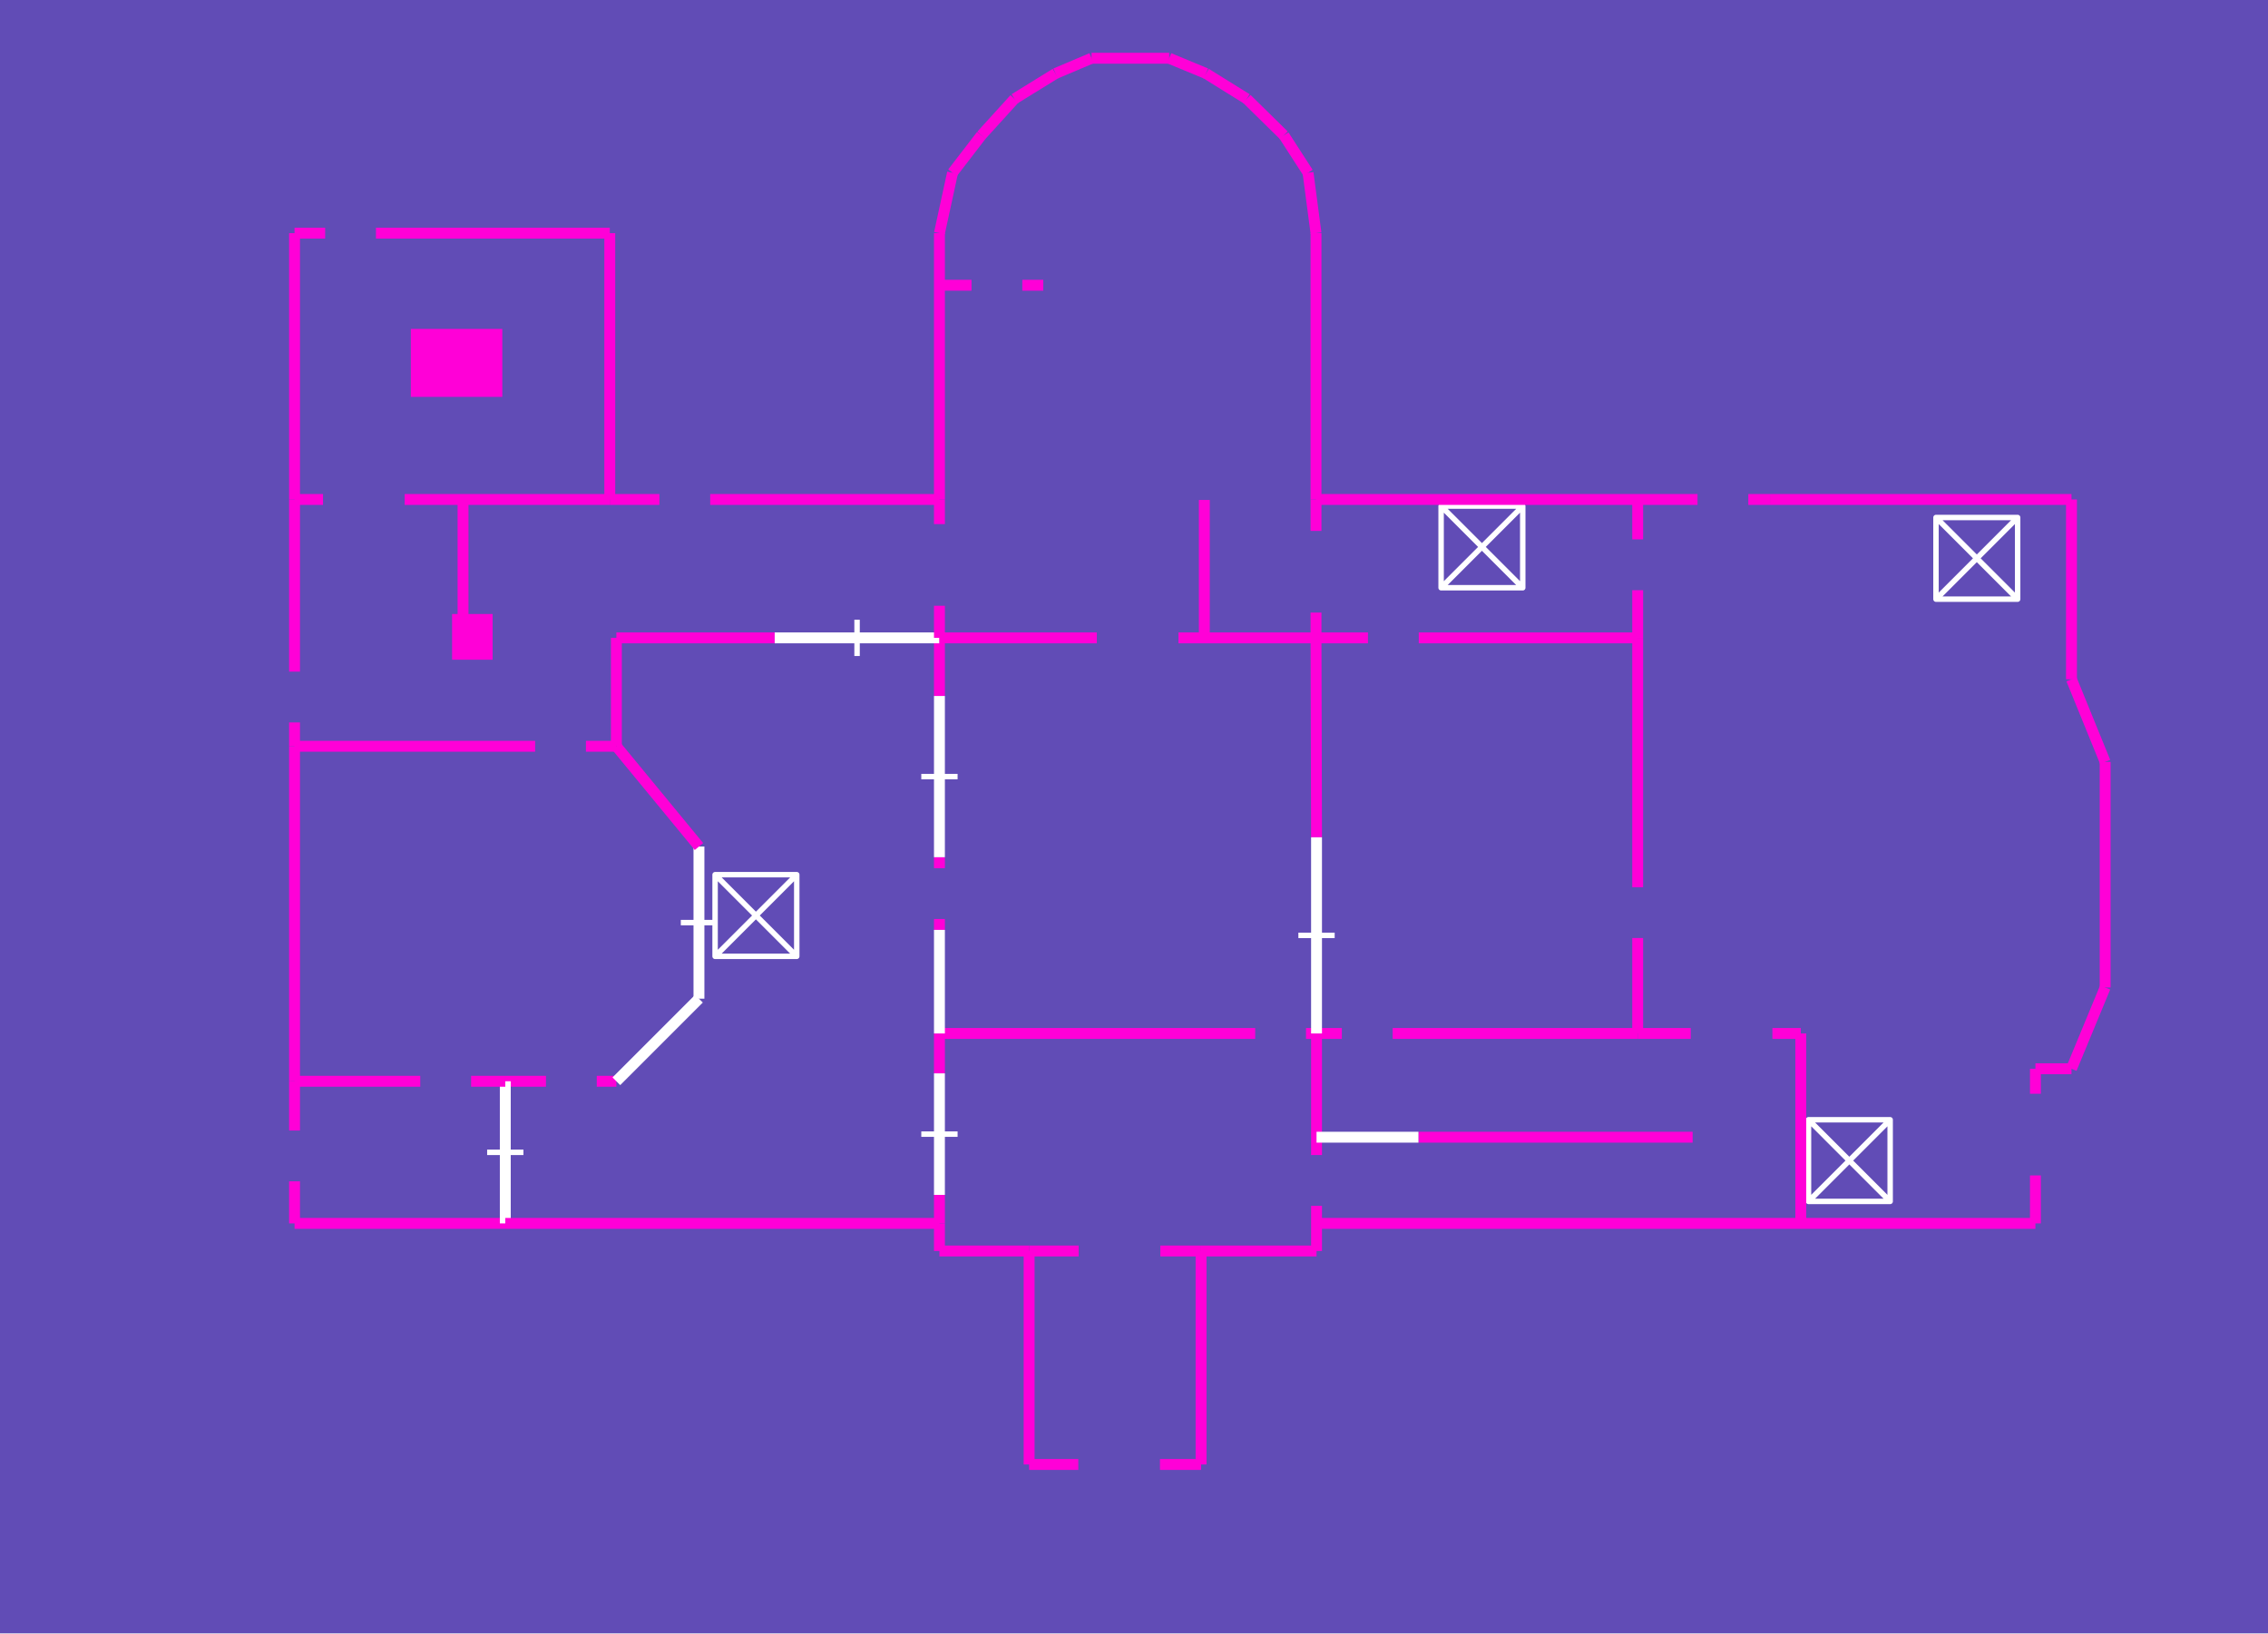
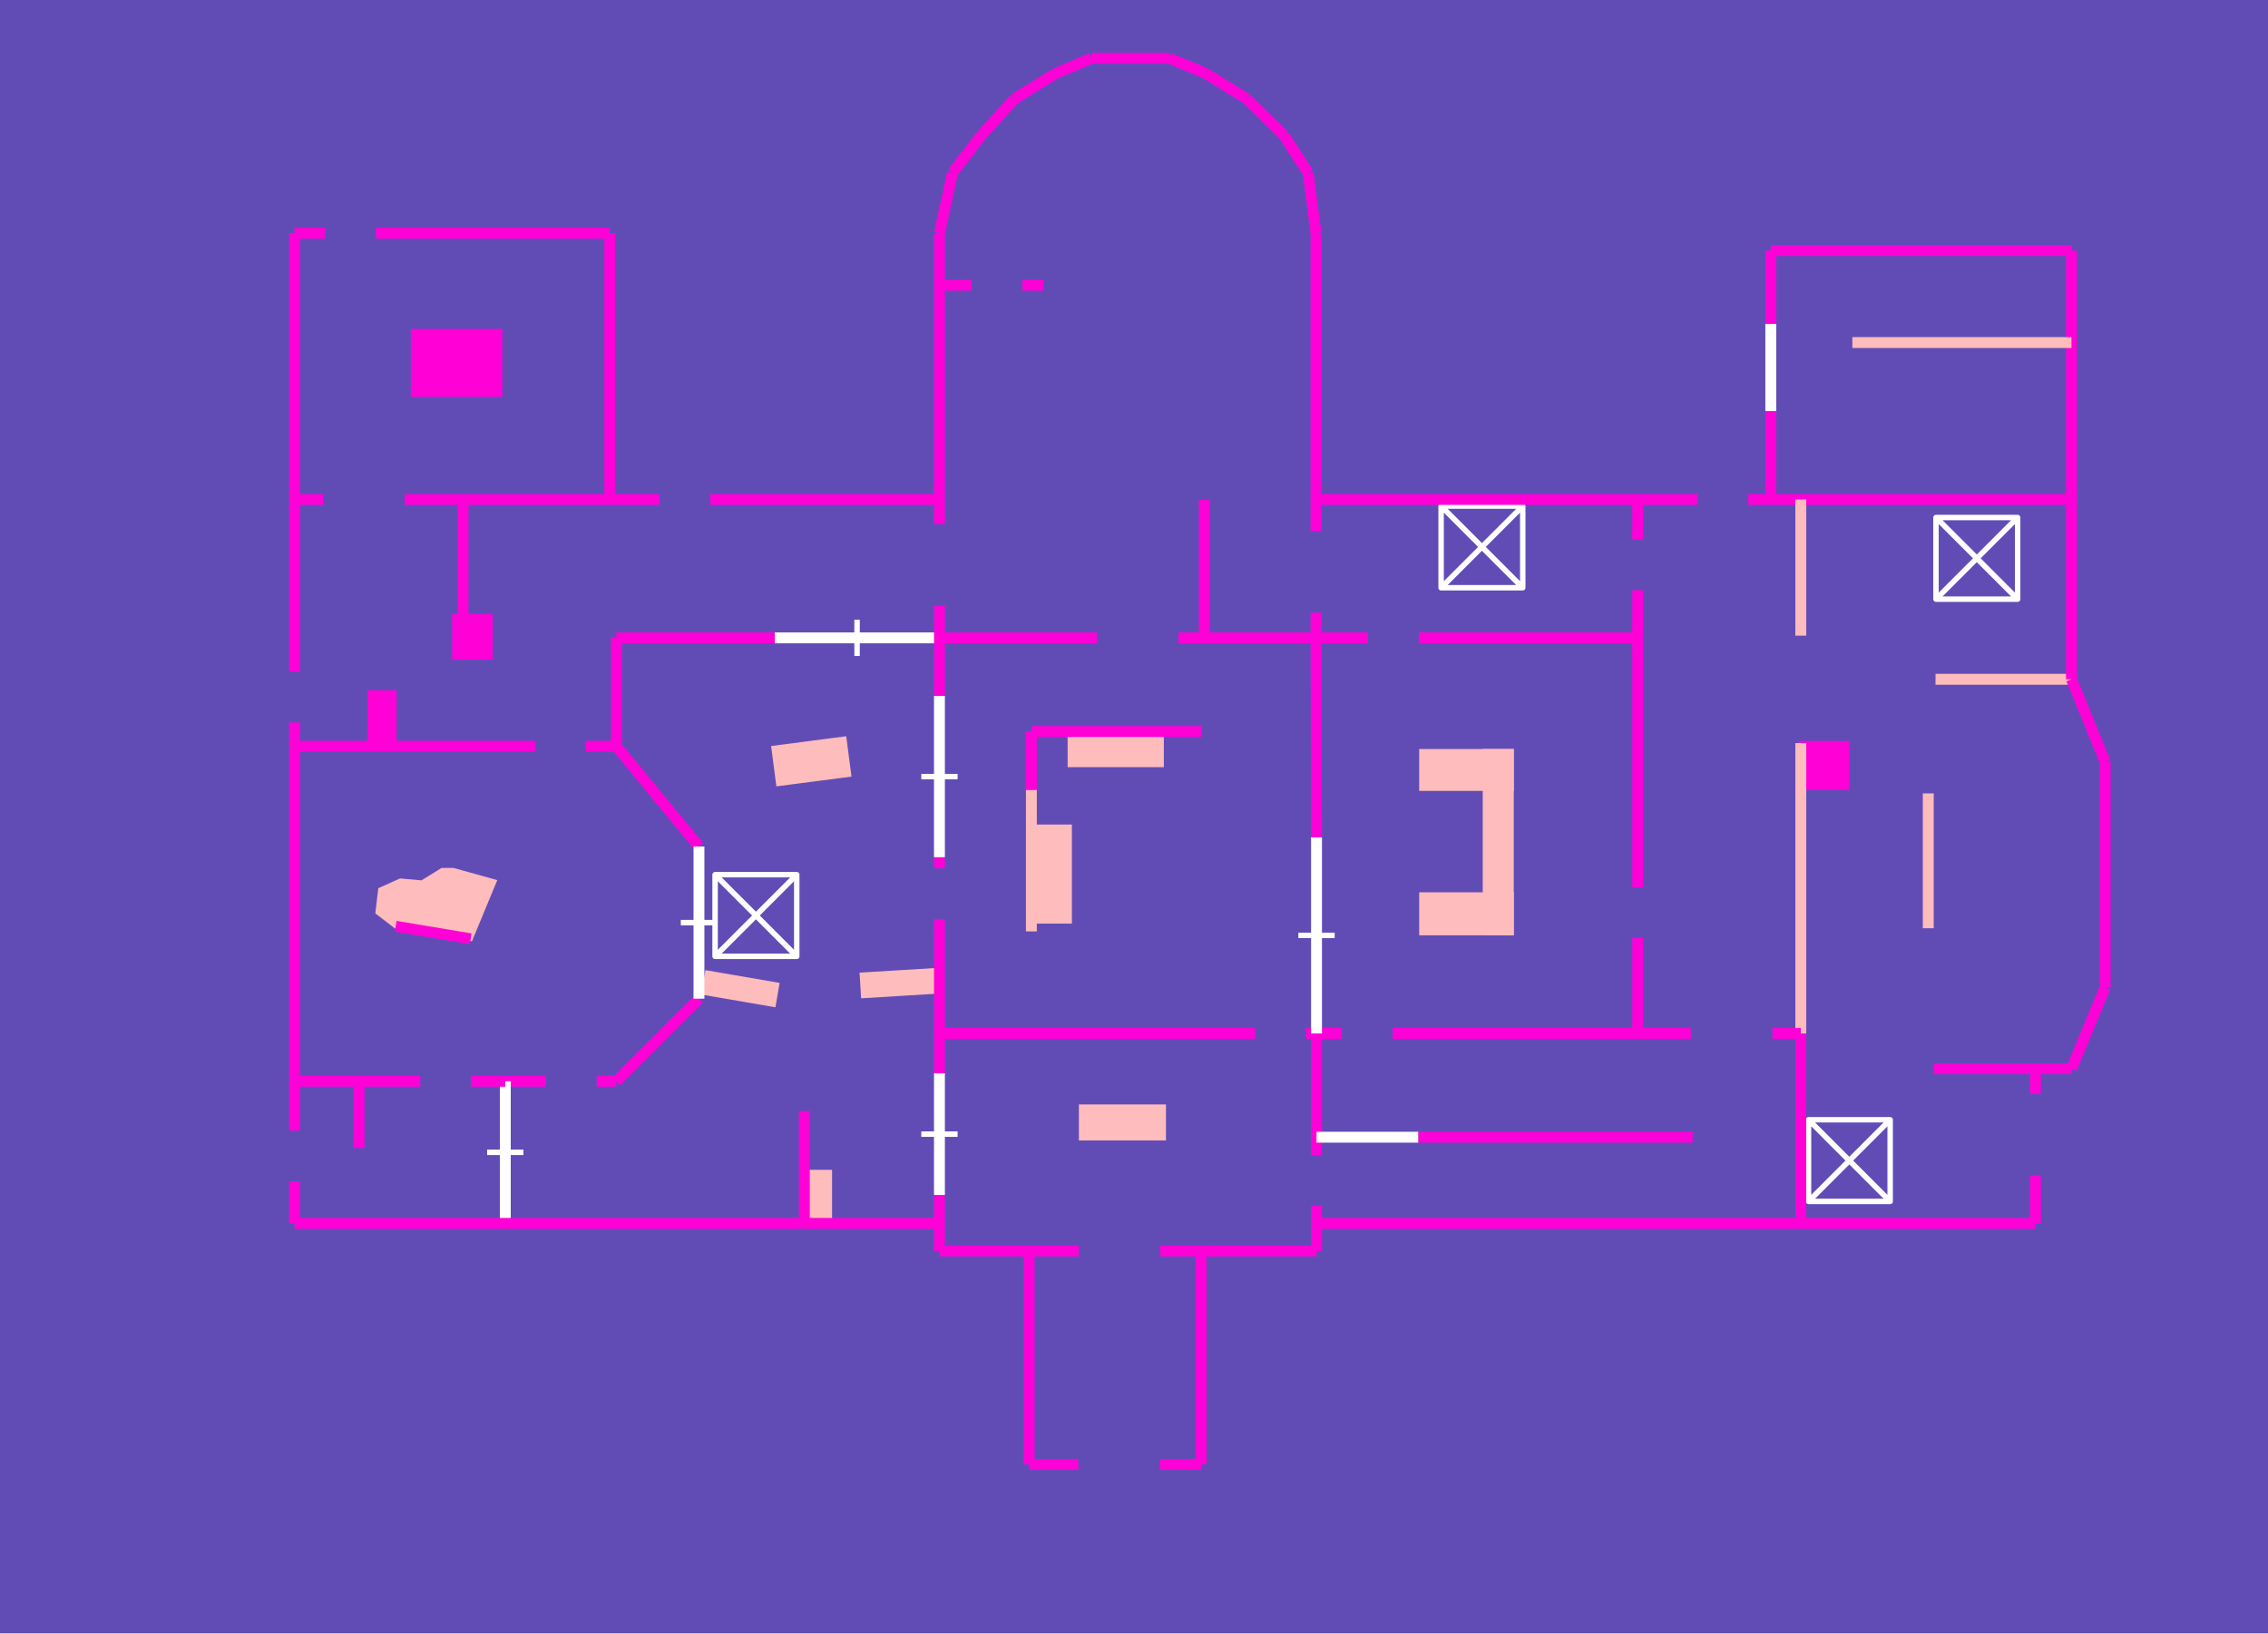
<svg xmlns="http://www.w3.org/2000/svg" viewBox="-33 -28 393 283">
  <rect fill="#614CB6" height="283" width="393" x="-33" y="-28" />
+   <path d="M213.293,-108.66 L228.929,-108.66 L228.929,-102.158 L213.293,-102.158 z" fill="#FFBCBC" stroke="#FFBCBC" stroke-width="0.75" transform="scale(1, -1)" />
+   <path d="M113.311,-99.983 L114.127,-106.231 L101.855,-107.832 L101.04,-101.584 z" fill="#FFBCBC" stroke="#FFBCBC" stroke-width="0.75" transform="scale(1, -1)" />
+   <path d="M89.54,-140.525 L101.66,-142.61 L101.061,-146.095 L88.941,-144.01 z" fill="#FFBCBC" stroke="#FFBCBC" stroke-width="0.75" transform="scale(1, -1)" />
+   <path d="M128.748,-140.121 L128.974,-143.82 L116.566,-144.576 L116.341,-140.878 z" fill="#FFBCBC" stroke="#FFBCBC" stroke-width="0.75" transform="scale(1, -1)" />
+   <path d="M31.059,-91.976 L35.342,-91.976 L35.342,-101.302 L31.059,-101.302 z" fill="#FF00D7" stroke="#FF00D7" stroke-width="0.75" transform="scale(1, -1)" />
+   <path d="M224.305,-102.158 L228.929,-102.158 L228.929,-133.683 L224.305,-133.683 z" fill="#FFBCBC" stroke="#FFBCBC" stroke-width="0.75" transform="scale(1, -1)" />
+   <path d="M168.296,-98.751 L152.375,-98.751 L152.375,-104.546 L168.296,-104.546 z" fill="#FFBCBC" stroke="#FFBCBC" stroke-width="0.75" transform="scale(1, -1)" />
+   <path d="M287.065,-100.759 L279.044,-100.759 L279.044,-108.482 L287.065,-108.482 z" fill="#FF00D7" stroke="#FF00D7" stroke-width="0.75" transform="scale(1, -1)" />
+   <path d="M213.293,-126.98 L228.929,-126.98 L228.929,-133.683 L213.293,-133.683 z" fill="#FFBCBC" stroke="#FFBCBC" stroke-width="0.75" transform="scale(1, -1)" />
  <path d="M53.663,-29.366 L38.562,-29.366 L38.562,-40.39 L53.663,-40.39 z" fill="#FF00D7" stroke="#FF00D7" stroke-width="0.75" transform="scale(1, -1)" />
+   <path d="M152.361,-115.237 L145.718,-115.237 L145.718,-131.651 L152.361,-131.651 z" fill="#FFBCBC" stroke="#FFBCBC" stroke-width="0.75" transform="scale(1, -1)" />
+   <path d="M110.807,-183.974 L106.374,-183.974 L106.374,-175.068 L110.807,-175.068 z" fill="#FFBCBC" stroke="#FFBCBC" stroke-width="0.75" transform="scale(1, -1)" />
  <path d="M45.712,-78.762 L51.985,-78.762 L51.985,-85.931 L45.712,-85.931 z" fill="#FF00D7" stroke="#FF00D7" stroke-width="0.75" transform="scale(1, -1)" />
+   <path d="M154.328,-169.229 L168.664,-169.229 L168.664,-163.741 L154.328,-163.741 z" fill="#FFBCBC" stroke="#FFBCBC" stroke-width="0.75" transform="scale(1, -1)" />
+   <path d="M45.506,-122.75 L52.661,-124.743 L48.552,-134.663 L35.565,-132.493 L32.432,-130.091 L32.898,-126.154 L36.382,-124.584 L40.12,-124.924 L43.615,-122.762 L45.506,-122.75 z" fill="#FFBCBC" stroke="#FFBCBC" stroke-width="0.75" transform="scale(1, -1)" />
+   <path d="M90.911,-137.702 L105.061,-123.553 L90.911,-123.553 L105.061,-137.702 L90.911,-137.702 L90.911,-123.553 L105.061,-123.553 L105.061,-137.702 z" fill="none" stroke="#FFFFFF" stroke-linejoin="round" stroke-width="0.943" transform="scale(1, -1)" />
+   <path d="M216.715,-73.838 L230.864,-59.689 L216.715,-59.689 L230.864,-73.838 L216.715,-73.838 L216.715,-59.689 L230.864,-59.689 L230.864,-73.838 z" fill="none" stroke="#FFFFFF" stroke-linejoin="round" stroke-width="0.943" transform="scale(1, -1)" />
  <path d="M280.378,-180.165 L294.527,-166.015 L280.378,-166.015 L294.527,-180.165 L280.378,-180.165 L280.378,-166.015 L294.527,-166.015 L294.527,-180.165 z" fill="none" stroke="#FFFFFF" stroke-linejoin="round" stroke-width="0.943" transform="scale(1, -1)" />
-   <path d="M216.715,-73.838 L230.864,-59.689 L216.715,-59.689 L230.864,-73.838 L216.715,-73.838 L216.715,-59.689 L230.864,-59.689 L230.864,-73.838 z" fill="none" stroke="#FFFFFF" stroke-linejoin="round" stroke-width="0.943" transform="scale(1, -1)" />
-   <path d="M90.911,-137.702 L105.061,-123.553 L90.911,-123.553 L105.061,-137.702 L90.911,-137.702 L90.911,-123.553 L105.061,-123.553 L105.061,-137.702 z" fill="none" stroke="#FFFFFF" stroke-linejoin="round" stroke-width="0.943" transform="scale(1, -1)" />
  <path d="M302.469,-75.814 L316.618,-61.664 L302.469,-61.664 L316.618,-75.814 L302.469,-75.814 L302.469,-61.664 L316.618,-61.664 L316.618,-75.814 z" fill="none" stroke="#FFFFFF" stroke-linejoin="round" stroke-width="0.943" transform="scale(1, -1)" />
+   <path d="M54.557,-159.347 L61.604,-159.347 z" fill="none" stroke="#FF00D7" stroke-width="1.887" transform="scale(1, -1)" />
+   <path d="M70.408,-159.347 L73.806,-159.347 z" fill="none" stroke="#FF00D7" stroke-width="1.887" transform="scale(1, -1)" />
+   <path d="M193.658,-1.931 L195.037,-12.396 z" fill="none" stroke="#FF00D7" stroke-width="1.887" transform="scale(1, -1)" />
+   <path d="M18.039,-159.347 L18.039,-101.302 z" fill="none" stroke="#FF00D7" stroke-width="1.887" transform="scale(1, -1)" />
+   <path d="M279.044,-183.974 L195.129,-183.974 z" fill="none" stroke="#FF00D7" stroke-width="1.887" transform="scale(1, -1)" />
+   <path d="M73.806,-101.302 L88.116,-118.675 z" fill="none" stroke="#FF00D7" stroke-width="1.887" transform="scale(1, -1)" />
+   <path d="M319.698,-183.974 L279.044,-183.974 z" fill="none" stroke="#FF00D7" stroke-width="1.887" transform="scale(1, -1)" />
+   <path d="M129.786,-82.521 L101.239,-82.521 z" fill="none" stroke="#FFFFFF" stroke-width="1.887" transform="scale(1, -1)" />
+   <path d="M115.513,-79.377 L115.513,-85.665 z" fill="none" stroke="#FFFFFF" stroke-width="0.943" transform="scale(1, -1)" />
+   <path d="M18.039,-58.541 L18.039,-12.396 z" fill="none" stroke="#FF00D7" stroke-width="1.887" transform="scale(1, -1)" />
+   <path d="M54.557,-159.347 L54.557,-183.974 z" fill="none" stroke="#FFFFFF" stroke-width="1.887" transform="scale(1, -1)" />
+   <path d="M51.412,-171.661 L57.701,-171.661 z" fill="none" stroke="#FFFFFF" stroke-width="0.943" transform="scale(1, -1)" />
+   <path d="M325.947,-15.417 L325.947,-58.541 z" fill="none" stroke="#FF00D7" stroke-width="1.887" transform="scale(1, -1)" />
+   <path d="M250.779,-58.541 L250.779,-65.458 z" fill="none" stroke="#FF00D7" stroke-width="1.887" transform="scale(1, -1)" />
+   <path d="M250.779,-74.262 L250.779,-82.521 z" fill="none" stroke="#FF00D7" stroke-width="1.887" transform="scale(1, -1)" />
+   <path d="M129.786,-151.065 L129.786,-157.979 z" fill="none" stroke="#FF00D7" stroke-width="1.887" transform="scale(1, -1)" />
+   <path d="M129.786,-82.521 L157.057,-82.521 z" fill="none" stroke="#FF00D7" stroke-width="1.887" transform="scale(1, -1)" />
+   <path d="M171.207,-82.521 L195.037,-82.521 z" fill="none" stroke="#FF00D7" stroke-width="1.887" transform="scale(1, -1)" />
+   <path d="M302.388,-89.699 L325.947,-89.699 z" fill="none" stroke="#FFBCBC" stroke-width="1.887" transform="scale(1, -1)" />
+   <path d="M48.552,-134.663 L35.565,-132.493 z" fill="none" stroke="#FF00D7" stroke-width="1.887" transform="scale(1, -1)" />
+   <path d="M195.129,-151.065 L195.129,-172.13 z" fill="none" stroke="#FF00D7" stroke-width="1.887" transform="scale(1, -1)" />
+   <path d="M195.129,-180.934 L195.129,-188.755 z" fill="none" stroke="#FF00D7" stroke-width="1.887" transform="scale(1, -1)" />
+   <path d="M250.779,-82.521 L212.843,-82.521 z" fill="none" stroke="#FF00D7" stroke-width="1.887" transform="scale(1, -1)" />
+   <path d="M204.039,-82.521 L195.037,-82.521 z" fill="none" stroke="#FF00D7" stroke-width="1.887" transform="scale(1, -1)" />
+   <path d="M175.687,-58.624 L175.687,-82.521 z" fill="none" stroke="#FF00D7" stroke-width="1.887" transform="scale(1, -1)" />
+   <path d="M331.781,-143.097 L325.947,-157.18 z" fill="none" stroke="#FF00D7" stroke-width="1.887" transform="scale(1, -1)" />
+   <path d="M156.144,17.907 L169.598,17.907 z" fill="none" stroke="#FF00D7" stroke-width="1.887" transform="scale(1, -1)" />
+   <path d="M129.786,-183.974 L129.786,-188.755 z" fill="none" stroke="#FF00D7" stroke-width="1.887" transform="scale(1, -1)" />
+   <path d="M129.786,-82.521 L129.786,-92.59 z" fill="none" stroke="#FF00D7" stroke-width="1.887" transform="scale(1, -1)" />
+   <path d="M145.325,-225.742 L153.849,-225.742 z" fill="none" stroke="#FF00D7" stroke-width="1.887" transform="scale(1, -1)" />
+   <path d="M167.999,-225.742 L175.122,-225.742 z" fill="none" stroke="#FF00D7" stroke-width="1.887" transform="scale(1, -1)" />
+   <path d="M129.786,-183.974 L54.557,-183.974 z" fill="none" stroke="#FF00D7" stroke-width="1.887" transform="scale(1, -1)" />
+   <path d="M106.374,-183.974 L106.374,-164.501 z" fill="none" stroke="#FF00D7" stroke-width="1.887" transform="scale(1, -1)" />
+   <path d="M129.786,-133.118 L129.786,-151.065 z" fill="none" stroke="#FF00D7" stroke-width="1.887" transform="scale(1, -1)" />
+   <path d="M47.237,-78.762 L47.237,-58.541 z" fill="none" stroke="#FF00D7" stroke-width="1.887" transform="scale(1, -1)" />
+   <path d="M18.039,-183.974 L54.557,-183.974 z" fill="none" stroke="#FF00D7" stroke-width="1.887" transform="scale(1, -1)" />
+   <path d="M29.212,-159.347 L29.212,-170.925 z" fill="none" stroke="#FF00D7" stroke-width="1.887" transform="scale(1, -1)" />
+   <path d="M273.844,-58.541 L325.947,-58.541 z" fill="none" stroke="#FF00D7" stroke-width="1.887" transform="scale(1, -1)" />
+   <path d="M72.664,-58.541 L37.121,-58.541 z" fill="none" stroke="#FF00D7" stroke-width="1.887" transform="scale(1, -1)" />
+   <path d="M22.972,-58.541 L18.039,-58.541 z" fill="none" stroke="#FF00D7" stroke-width="1.887" transform="scale(1, -1)" />
+   <path d="M129.786,-179.035 L129.786,-157.979 z" fill="none" stroke="#FFFFFF" stroke-width="1.887" transform="scale(1, -1)" />
+   <path d="M132.931,-168.507 L126.642,-168.507 z" fill="none" stroke="#FFFFFF" stroke-width="0.943" transform="scale(1, -1)" />
+   <path d="M18.039,-159.347 L18.039,-167.88 z" fill="none" stroke="#FF00D7" stroke-width="1.887" transform="scale(1, -1)" />
+   <path d="M18.039,-176.684 L18.039,-183.974 z" fill="none" stroke="#FF00D7" stroke-width="1.887" transform="scale(1, -1)" />
+   <path d="M147.778,-21.422 L144.148,-21.422 z" fill="none" stroke="#FF00D7" stroke-width="1.887" transform="scale(1, -1)" />
+   <path d="M135.344,-21.422 L129.786,-21.422 z" fill="none" stroke="#FF00D7" stroke-width="1.887" transform="scale(1, -1)" />
+   <path d="M195.129,-151.065 L199.515,-151.065 z" fill="none" stroke="#FF00D7" stroke-width="1.887" transform="scale(1, -1)" />
+   <path d="M208.319,-151.065 L250.779,-151.065 z" fill="none" stroke="#FF00D7" stroke-width="1.887" transform="scale(1, -1)" />
+   <path d="M273.844,-28.099 L273.844,-43.257 z" fill="none" stroke="#FFFFFF" stroke-width="1.887" transform="scale(1, -1)" />
+   <path d="M325.947,-58.541 L325.947,-89.699 z" fill="none" stroke="#FF00D7" stroke-width="1.887" transform="scale(1, -1)" />
+   <path d="M72.664,-12.396 L72.664,-58.541 z" fill="none" stroke="#FF00D7" stroke-width="1.887" transform="scale(1, -1)" />
+   <path d="M212.789,-169.039 L195.129,-169.039 z" fill="none" stroke="#FFFFFF" stroke-width="1.887" transform="scale(1, -1)" />
+   <path d="M302.112,-157.18 L319.698,-157.18 z" fill="none" stroke="#FF00D7" stroke-width="1.887" transform="scale(1, -1)" />
+   <path d="M195.129,-151.065 L193.306,-151.065 z" fill="none" stroke="#FF00D7" stroke-width="1.887" transform="scale(1, -1)" />
+   <path d="M184.502,-151.065 L129.786,-151.065 z" fill="none" stroke="#FF00D7" stroke-width="1.887" transform="scale(1, -1)" />
+   <path d="M73.806,-82.521 L73.806,-101.302 z" fill="none" stroke="#FF00D7" stroke-width="1.887" transform="scale(1, -1)" />
+   <path d="M250.779,-82.521 L250.779,-125.723 z" fill="none" stroke="#FF00D7" stroke-width="1.887" transform="scale(1, -1)" />
+   <path d="M250.779,-134.527 L250.779,-151.065 z" fill="none" stroke="#FF00D7" stroke-width="1.887" transform="scale(1, -1)" />
+   <path d="M145.718,-133.382 L145.718,-108.844 z" fill="none" stroke="#FFBCBC" stroke-width="1.887" transform="scale(1, -1)" />
+   <path d="M129.786,-120.525 L129.786,-122.429 z" fill="none" stroke="#FF00D7" stroke-width="1.887" transform="scale(1, -1)" />
+   <path d="M129.786,-131.233 L129.786,-133.118 z" fill="none" stroke="#FF00D7" stroke-width="1.887" transform="scale(1, -1)" />
+   <path d="M331.781,-104.012 L325.947,-89.699 z" fill="none" stroke="#FF00D7" stroke-width="1.887" transform="scale(1, -1)" />
  <path d="M273.844,-58.541 L269.95,-58.541 z" fill="none" stroke="#FF00D7" stroke-width="1.887" transform="scale(1, -1)" />
  <path d="M261.146,-58.541 L195.037,-58.541 z" fill="none" stroke="#FF00D7" stroke-width="1.887" transform="scale(1, -1)" />
  <path d="M149.903,15.265 L156.144,17.907 z" fill="none" stroke="#FF00D7" stroke-width="1.887" transform="scale(1, -1)" />
-   <path d="M195.129,-151.065 L193.306,-151.065 z" fill="none" stroke="#FF00D7" stroke-width="1.887" transform="scale(1, -1)" />
-   <path d="M184.502,-151.065 L129.786,-151.065 z" fill="none" stroke="#FF00D7" stroke-width="1.887" transform="scale(1, -1)" />
-   <path d="M18.039,-183.974 L54.557,-183.974 z" fill="none" stroke="#FF00D7" stroke-width="1.887" transform="scale(1, -1)" />
-   <path d="M129.786,-120.525 L129.786,-122.429 z" fill="none" stroke="#FF00D7" stroke-width="1.887" transform="scale(1, -1)" />
-   <path d="M129.786,-131.233 L129.786,-133.118 z" fill="none" stroke="#FF00D7" stroke-width="1.887" transform="scale(1, -1)" />
-   <path d="M129.786,-183.974 L129.786,-188.755 z" fill="none" stroke="#FF00D7" stroke-width="1.887" transform="scale(1, -1)" />
-   <path d="M129.786,-82.521 L129.786,-92.59 z" fill="none" stroke="#FF00D7" stroke-width="1.887" transform="scale(1, -1)" />
-   <path d="M250.779,-82.521 L250.779,-125.723 z" fill="none" stroke="#FF00D7" stroke-width="1.887" transform="scale(1, -1)" />
-   <path d="M250.779,-134.527 L250.779,-151.065 z" fill="none" stroke="#FF00D7" stroke-width="1.887" transform="scale(1, -1)" />
-   <path d="M331.781,-104.012 L325.947,-89.699 z" fill="none" stroke="#FF00D7" stroke-width="1.887" transform="scale(1, -1)" />
+   <path d="M189.469,4.554 L189.469,4.554 z" fill="none" stroke="#FF00D7" stroke-width="1.887" transform="scale(1, -1)" />
+   <path d="M72.664,-58.541 L81.263,-58.541 z" fill="none" stroke="#FF00D7" stroke-width="1.887" transform="scale(1, -1)" />
+   <path d="M90.067,-58.541 L129.786,-58.541 z" fill="none" stroke="#FF00D7" stroke-width="1.887" transform="scale(1, -1)" />
+   <path d="M129.786,-58.541 L129.786,-62.81 z" fill="none" stroke="#FF00D7" stroke-width="1.887" transform="scale(1, -1)" />
+   <path d="M129.786,-76.959 L129.786,-82.521 z" fill="none" stroke="#FF00D7" stroke-width="1.887" transform="scale(1, -1)" />
+   <path d="M175.122,-188.755 L175.122,-225.742 z" fill="none" stroke="#FF00D7" stroke-width="1.887" transform="scale(1, -1)" />
+   <path d="M325.947,-31.354 L287.974,-31.354 z" fill="none" stroke="#FFBCBC" stroke-width="1.887" transform="scale(1, -1)" />
+   <path d="M73.806,-159.347 L88.116,-145.037 z" fill="none" stroke="#FF00D7" stroke-width="1.887" transform="scale(1, -1)" />
+   <path d="M195.037,-82.521 L195.037,-78.138 z" fill="none" stroke="#FF00D7" stroke-width="1.887" transform="scale(1, -1)" />
+   <path d="M195.037,-63.989 L195.037,-58.541 z" fill="none" stroke="#FF00D7" stroke-width="1.887" transform="scale(1, -1)" />
+   <path d="M142.79,10.873 L149.903,15.265 z" fill="none" stroke="#FF00D7" stroke-width="1.887" transform="scale(1, -1)" />
+   <path d="M195.037,-12.396 L195.037,-58.541 z" fill="none" stroke="#FF00D7" stroke-width="1.887" transform="scale(1, -1)" />
+   <path d="M18.039,-159.347 L39.825,-159.347 z" fill="none" stroke="#FF00D7" stroke-width="1.887" transform="scale(1, -1)" />
+   <path d="M48.629,-159.347 L54.557,-159.347 z" fill="none" stroke="#FF00D7" stroke-width="1.887" transform="scale(1, -1)" />
+   <path d="M195.129,-151.065 L195.129,-117.074 z" fill="none" stroke="#FFFFFF" stroke-width="1.887" transform="scale(1, -1)" />
+   <path d="M198.273,-134.069 L191.984,-134.069 z" fill="none" stroke="#FFFFFF" stroke-width="0.943" transform="scale(1, -1)" />
+   <path d="M279.044,-58.541 L279.044,-82.138 z" fill="none" stroke="#FFBCBC" stroke-width="1.887" transform="scale(1, -1)" />
+   <path d="M129.786,-58.541 L129.786,-12.396 z" fill="none" stroke="#FF00D7" stroke-width="1.887" transform="scale(1, -1)" />
+   <path d="M273.844,-43.257 L273.844,-58.541 z" fill="none" stroke="#FF00D7" stroke-width="1.887" transform="scale(1, -1)" />
+   <path d="M319.698,-157.18 L319.698,-161.513 z" fill="none" stroke="#FF00D7" stroke-width="1.887" transform="scale(1, -1)" />
+   <path d="M319.698,-175.663 L319.698,-183.974 z" fill="none" stroke="#FF00D7" stroke-width="1.887" transform="scale(1, -1)" />
+   <path d="M279.044,-183.974 L279.044,-151.065 z" fill="none" stroke="#FF00D7" stroke-width="1.887" transform="scale(1, -1)" />
+   <path d="M195.037,-82.521 L195.129,-117.074 z" fill="none" stroke="#FF00D7" stroke-width="1.887" transform="scale(1, -1)" />
+   <path d="M18.039,-101.302 L59.727,-101.302 z" fill="none" stroke="#FF00D7" stroke-width="1.887" transform="scale(1, -1)" />
+   <path d="M68.531,-101.302 L73.806,-101.302 z" fill="none" stroke="#FF00D7" stroke-width="1.887" transform="scale(1, -1)" />
+   <path d="M145.718,-108.844 L145.718,-98.751 z" fill="none" stroke="#FF00D7" stroke-width="1.887" transform="scale(1, -1)" />
+   <path d="M132.06,-1.931 L137.047,4.554 z" fill="none" stroke="#FF00D7" stroke-width="1.887" transform="scale(1, -1)" />
+   <path d="M145.325,-188.755 L153.912,-188.755 z" fill="none" stroke="#FF00D7" stroke-width="1.887" transform="scale(1, -1)" />
+   <path d="M168.062,-188.755 L175.122,-188.755 z" fill="none" stroke="#FF00D7" stroke-width="1.887" transform="scale(1, -1)" />
+   <path d="M88.116,-118.675 L88.116,-145.037 z" fill="none" stroke="#FFFFFF" stroke-width="1.887" transform="scale(1, -1)" />
+   <path d="M84.971,-131.856 L91.26,-131.856 z" fill="none" stroke="#FFFFFF" stroke-width="0.943" transform="scale(1, -1)" />
+   <path d="M212.789,-169.039 L260.299,-169.039 z" fill="none" stroke="#FF00D7" stroke-width="1.887" transform="scale(1, -1)" />
+   <path d="M129.786,-12.396 L132.06,-1.931 z" fill="none" stroke="#FF00D7" stroke-width="1.887" transform="scale(1, -1)" />
+   <path d="M18.039,-58.541 L18.039,-88.371 z" fill="none" stroke="#FF00D7" stroke-width="1.887" transform="scale(1, -1)" />
+   <path d="M18.039,-97.175 L18.039,-101.302 z" fill="none" stroke="#FF00D7" stroke-width="1.887" transform="scale(1, -1)" />
+   <path d="M145.325,-188.755 L145.325,-225.742 z" fill="none" stroke="#FF00D7" stroke-width="1.887" transform="scale(1, -1)" />
+   <path d="M129.786,-179.035 L129.786,-183.974 z" fill="none" stroke="#FF00D7" stroke-width="1.887" transform="scale(1, -1)" />
+   <path d="M129.786,-120.525 L129.786,-92.59 z" fill="none" stroke="#FFFFFF" stroke-width="1.887" transform="scale(1, -1)" />
+   <path d="M132.931,-106.557 L126.642,-106.557 z" fill="none" stroke="#FFFFFF" stroke-width="0.943" transform="scale(1, -1)" />
+   <path d="M331.781,-104.012 L331.781,-143.097 z" fill="none" stroke="#FF00D7" stroke-width="1.887" transform="scale(1, -1)" />
+   <path d="M175.122,-188.755 L195.129,-188.755 z" fill="none" stroke="#FF00D7" stroke-width="1.887" transform="scale(1, -1)" />
+   <path d="M193.658,-1.931 L189.469,4.554 z" fill="none" stroke="#FF00D7" stroke-width="1.887" transform="scale(1, -1)" />
+   <path d="M325.947,-157.18 L319.698,-157.18 z" fill="none" stroke="#FF00D7" stroke-width="1.887" transform="scale(1, -1)" />
  <path d="M73.806,-82.521 L101.239,-82.521 z" fill="none" stroke="#FF00D7" stroke-width="1.887" transform="scale(1, -1)" />
-   <path d="M319.698,-183.974 L279.044,-183.974 z" fill="none" stroke="#FF00D7" stroke-width="1.887" transform="scale(1, -1)" />
-   <path d="M18.039,-159.347 L18.039,-101.302 z" fill="none" stroke="#FF00D7" stroke-width="1.887" transform="scale(1, -1)" />
-   <path d="M73.806,-82.521 L73.806,-101.302 z" fill="none" stroke="#FF00D7" stroke-width="1.887" transform="scale(1, -1)" />
+   <path d="M279.044,-100.759 L279.044,-151.065 z" fill="none" stroke="#FFBCBC" stroke-width="1.887" transform="scale(1, -1)" />
  <path d="M250.779,-151.065 L259.972,-151.065 z" fill="none" stroke="#FF00D7" stroke-width="1.887" transform="scale(1, -1)" />
  <path d="M274.121,-151.065 L279.044,-151.065 z" fill="none" stroke="#FF00D7" stroke-width="1.887" transform="scale(1, -1)" />
-   <path d="M132.06,-1.931 L137.047,4.554 z" fill="none" stroke="#FF00D7" stroke-width="1.887" transform="scale(1, -1)" />
-   <path d="M250.779,-82.521 L212.843,-82.521 z" fill="none" stroke="#FF00D7" stroke-width="1.887" transform="scale(1, -1)" />
-   <path d="M204.039,-82.521 L195.037,-82.521 z" fill="none" stroke="#FF00D7" stroke-width="1.887" transform="scale(1, -1)" />
-   <path d="M250.779,-58.541 L250.779,-65.458 z" fill="none" stroke="#FF00D7" stroke-width="1.887" transform="scale(1, -1)" />
-   <path d="M250.779,-74.262 L250.779,-82.521 z" fill="none" stroke="#FF00D7" stroke-width="1.887" transform="scale(1, -1)" />
-   <path d="M279.044,-183.974 L279.044,-151.065 z" fill="none" stroke="#FF00D7" stroke-width="1.887" transform="scale(1, -1)" />
-   <path d="M129.786,-82.521 L101.239,-82.521 z" fill="none" stroke="#FFFFFF" stroke-width="1.887" transform="scale(1, -1)" />
-   <path d="M115.513,-79.377 L115.513,-85.665 z" fill="none" stroke="#FFFFFF" stroke-width="0.943" transform="scale(1, -1)" />
-   <path d="M145.325,-188.755 L153.912,-188.755 z" fill="none" stroke="#FF00D7" stroke-width="1.887" transform="scale(1, -1)" />
-   <path d="M168.062,-188.755 L175.122,-188.755 z" fill="none" stroke="#FF00D7" stroke-width="1.887" transform="scale(1, -1)" />
-   <path d="M175.687,-58.624 L175.687,-82.521 z" fill="none" stroke="#FF00D7" stroke-width="1.887" transform="scale(1, -1)" />
-   <path d="M47.237,-78.762 L47.237,-58.541 z" fill="none" stroke="#FF00D7" stroke-width="1.887" transform="scale(1, -1)" />
-   <path d="M195.129,-151.065 L199.515,-151.065 z" fill="none" stroke="#FF00D7" stroke-width="1.887" transform="scale(1, -1)" />
-   <path d="M208.319,-151.065 L250.779,-151.065 z" fill="none" stroke="#FF00D7" stroke-width="1.887" transform="scale(1, -1)" />
-   <path d="M279.044,-183.974 L195.129,-183.974 z" fill="none" stroke="#FF00D7" stroke-width="1.887" transform="scale(1, -1)" />
-   <path d="M129.786,-12.396 L132.06,-1.931 z" fill="none" stroke="#FF00D7" stroke-width="1.887" transform="scale(1, -1)" />
-   <path d="M129.786,-82.521 L157.057,-82.521 z" fill="none" stroke="#FF00D7" stroke-width="1.887" transform="scale(1, -1)" />
-   <path d="M171.207,-82.521 L195.037,-82.521 z" fill="none" stroke="#FF00D7" stroke-width="1.887" transform="scale(1, -1)" />
-   <path d="M88.116,-118.675 L88.116,-145.037 z" fill="none" stroke="#FFFFFF" stroke-width="1.887" transform="scale(1, -1)" />
-   <path d="M84.971,-131.856 L91.26,-131.856 z" fill="none" stroke="#FFFFFF" stroke-width="0.943" transform="scale(1, -1)" />
-   <path d="M72.664,-58.541 L81.263,-58.541 z" fill="none" stroke="#FF00D7" stroke-width="1.887" transform="scale(1, -1)" />
-   <path d="M90.067,-58.541 L129.786,-58.541 z" fill="none" stroke="#FF00D7" stroke-width="1.887" transform="scale(1, -1)" />
-   <path d="M325.947,-157.18 L319.698,-157.18 z" fill="none" stroke="#FF00D7" stroke-width="1.887" transform="scale(1, -1)" />
-   <path d="M195.037,-82.521 L195.129,-117.074 z" fill="none" stroke="#FF00D7" stroke-width="1.887" transform="scale(1, -1)" />
-   <path d="M129.786,-120.525 L129.786,-92.59 z" fill="none" stroke="#FFFFFF" stroke-width="1.887" transform="scale(1, -1)" />
-   <path d="M132.931,-106.557 L126.642,-106.557 z" fill="none" stroke="#FFFFFF" stroke-width="0.943" transform="scale(1, -1)" />
-   <path d="M183.035,10.873 L189.469,4.554 z" fill="none" stroke="#FF00D7" stroke-width="1.887" transform="scale(1, -1)" />
-   <path d="M195.037,-82.521 L195.037,-78.138 z" fill="none" stroke="#FF00D7" stroke-width="1.887" transform="scale(1, -1)" />
-   <path d="M195.037,-63.989 L195.037,-58.541 z" fill="none" stroke="#FF00D7" stroke-width="1.887" transform="scale(1, -1)" />
-   <path d="M331.781,-143.097 L325.947,-157.18 z" fill="none" stroke="#FF00D7" stroke-width="1.887" transform="scale(1, -1)" />
-   <path d="M129.786,-179.035 L129.786,-183.974 z" fill="none" stroke="#FF00D7" stroke-width="1.887" transform="scale(1, -1)" />
-   <path d="M156.144,17.907 L169.598,17.907 z" fill="none" stroke="#FF00D7" stroke-width="1.887" transform="scale(1, -1)" />
-   <path d="M273.844,-58.541 L325.947,-58.541 z" fill="none" stroke="#FF00D7" stroke-width="1.887" transform="scale(1, -1)" />
-   <path d="M18.039,-58.541 L18.039,-88.371 z" fill="none" stroke="#FF00D7" stroke-width="1.887" transform="scale(1, -1)" />
-   <path d="M18.039,-97.175 L18.039,-101.302 z" fill="none" stroke="#FF00D7" stroke-width="1.887" transform="scale(1, -1)" />
-   <path d="M195.037,-12.396 L195.037,-58.541 z" fill="none" stroke="#FF00D7" stroke-width="1.887" transform="scale(1, -1)" />
-   <path d="M195.129,-151.065 L195.129,-172.13 z" fill="none" stroke="#FF00D7" stroke-width="1.887" transform="scale(1, -1)" />
-   <path d="M195.129,-180.934 L195.129,-188.755 z" fill="none" stroke="#FF00D7" stroke-width="1.887" transform="scale(1, -1)" />
-   <path d="M18.039,-159.347 L18.039,-167.88 z" fill="none" stroke="#FF00D7" stroke-width="1.887" transform="scale(1, -1)" />
-   <path d="M18.039,-176.684 L18.039,-183.974 z" fill="none" stroke="#FF00D7" stroke-width="1.887" transform="scale(1, -1)" />
-   <path d="M54.557,-159.347 L61.604,-159.347 z" fill="none" stroke="#FF00D7" stroke-width="1.887" transform="scale(1, -1)" />
-   <path d="M70.408,-159.347 L73.806,-159.347 z" fill="none" stroke="#FF00D7" stroke-width="1.887" transform="scale(1, -1)" />
  <path d="M18.039,-12.396 L23.343,-12.396 z" fill="none" stroke="#FF00D7" stroke-width="1.887" transform="scale(1, -1)" />
  <path d="M32.147,-12.396 L72.664,-12.396 z" fill="none" stroke="#FF00D7" stroke-width="1.887" transform="scale(1, -1)" />
-   <path d="M54.557,-159.347 L54.557,-183.974 z" fill="none" stroke="#FFFFFF" stroke-width="1.887" transform="scale(1, -1)" />
-   <path d="M51.412,-171.661 L57.701,-171.661 z" fill="none" stroke="#FFFFFF" stroke-width="0.943" transform="scale(1, -1)" />
-   <path d="M175.122,-188.755 L195.129,-188.755 z" fill="none" stroke="#FF00D7" stroke-width="1.887" transform="scale(1, -1)" />
-   <path d="M212.789,-169.039 L260.299,-169.039 z" fill="none" stroke="#FF00D7" stroke-width="1.887" transform="scale(1, -1)" />
-   <path d="M189.469,4.554 L189.469,4.554 z" fill="none" stroke="#FF00D7" stroke-width="1.887" transform="scale(1, -1)" />
+   <path d="M137.047,4.554 L142.79,10.873 z" fill="none" stroke="#FF00D7" stroke-width="1.887" transform="scale(1, -1)" />
+   <path d="M129.786,-188.755 L145.325,-188.755 z" fill="none" stroke="#FF00D7" stroke-width="1.887" transform="scale(1, -1)" />
+   <path d="M273.844,-28.099 L273.844,-15.417 z" fill="none" stroke="#FF00D7" stroke-width="1.887" transform="scale(1, -1)" />
  <path d="M169.598,17.907 L175.976,15.265 z" fill="none" stroke="#FF00D7" stroke-width="1.887" transform="scale(1, -1)" />
-   <path d="M193.658,-1.931 L195.037,-12.396 z" fill="none" stroke="#FF00D7" stroke-width="1.887" transform="scale(1, -1)" />
-   <path d="M175.122,-188.755 L175.122,-225.742 z" fill="none" stroke="#FF00D7" stroke-width="1.887" transform="scale(1, -1)" />
-   <path d="M72.664,-12.396 L72.664,-58.541 z" fill="none" stroke="#FF00D7" stroke-width="1.887" transform="scale(1, -1)" />
-   <path d="M18.039,-159.347 L39.825,-159.347 z" fill="none" stroke="#FF00D7" stroke-width="1.887" transform="scale(1, -1)" />
-   <path d="M48.629,-159.347 L54.557,-159.347 z" fill="none" stroke="#FF00D7" stroke-width="1.887" transform="scale(1, -1)" />
-   <path d="M331.781,-104.012 L331.781,-143.097 z" fill="none" stroke="#FF00D7" stroke-width="1.887" transform="scale(1, -1)" />
-   <path d="M73.806,-101.302 L88.116,-118.675 z" fill="none" stroke="#FF00D7" stroke-width="1.887" transform="scale(1, -1)" />
-   <path d="M212.789,-169.039 L195.129,-169.039 z" fill="none" stroke="#FFFFFF" stroke-width="1.887" transform="scale(1, -1)" />
-   <path d="M195.129,-151.065 L195.129,-117.074 z" fill="none" stroke="#FFFFFF" stroke-width="1.887" transform="scale(1, -1)" />
-   <path d="M198.273,-134.069 L191.984,-134.069 z" fill="none" stroke="#FFFFFF" stroke-width="0.943" transform="scale(1, -1)" />
-   <path d="M129.786,-151.065 L129.786,-157.979 z" fill="none" stroke="#FF00D7" stroke-width="1.887" transform="scale(1, -1)" />
-   <path d="M193.658,-1.931 L189.469,4.554 z" fill="none" stroke="#FF00D7" stroke-width="1.887" transform="scale(1, -1)" />
-   <path d="M73.806,-159.347 L88.116,-145.037 z" fill="none" stroke="#FFFFFF" stroke-width="1.887" transform="scale(1, -1)" />
-   <path d="M129.786,-58.541 L129.786,-12.396 z" fill="none" stroke="#FF00D7" stroke-width="1.887" transform="scale(1, -1)" />
-   <path d="M72.664,-58.541 L37.121,-58.541 z" fill="none" stroke="#FF00D7" stroke-width="1.887" transform="scale(1, -1)" />
-   <path d="M22.972,-58.541 L18.039,-58.541 z" fill="none" stroke="#FF00D7" stroke-width="1.887" transform="scale(1, -1)" />
-   <path d="M129.786,-183.974 L54.557,-183.974 z" fill="none" stroke="#FF00D7" stroke-width="1.887" transform="scale(1, -1)" />
-   <path d="M129.786,-188.755 L145.325,-188.755 z" fill="none" stroke="#FF00D7" stroke-width="1.887" transform="scale(1, -1)" />
-   <path d="M18.039,-58.541 L18.039,-12.396 z" fill="none" stroke="#FF00D7" stroke-width="1.887" transform="scale(1, -1)" />
+   <path d="M301.131,-132.834 L301.131,-109.475 z" fill="none" stroke="#FFBCBC" stroke-width="1.887" transform="scale(1, -1)" />
+   <path d="M183.035,10.873 L189.469,4.554 z" fill="none" stroke="#FF00D7" stroke-width="1.887" transform="scale(1, -1)" />
+   <path d="M325.947,-15.417 L273.844,-15.417 z" fill="none" stroke="#FF00D7" stroke-width="1.887" transform="scale(1, -1)" />
+   <path d="M145.718,-98.751 L175.231,-98.751 z" fill="none" stroke="#FF00D7" stroke-width="1.887" transform="scale(1, -1)" />
  <path d="M175.976,15.265 L183.035,10.873 z" fill="none" stroke="#FF00D7" stroke-width="1.887" transform="scale(1, -1)" />
-   <path d="M18.039,-101.302 L59.727,-101.302 z" fill="none" stroke="#FF00D7" stroke-width="1.887" transform="scale(1, -1)" />
-   <path d="M68.531,-101.302 L73.806,-101.302 z" fill="none" stroke="#FF00D7" stroke-width="1.887" transform="scale(1, -1)" />
-   <path d="M145.325,-225.742 L153.849,-225.742 z" fill="none" stroke="#FF00D7" stroke-width="1.887" transform="scale(1, -1)" />
-   <path d="M167.999,-225.742 L175.122,-225.742 z" fill="none" stroke="#FF00D7" stroke-width="1.887" transform="scale(1, -1)" />
-   <path d="M137.047,4.554 L142.79,10.873 z" fill="none" stroke="#FF00D7" stroke-width="1.887" transform="scale(1, -1)" />
-   <path d="M147.778,-21.422 L144.148,-21.422 z" fill="none" stroke="#FF00D7" stroke-width="1.887" transform="scale(1, -1)" />
-   <path d="M135.344,-21.422 L129.786,-21.422 z" fill="none" stroke="#FF00D7" stroke-width="1.887" transform="scale(1, -1)" />
-   <path d="M142.79,10.873 L149.903,15.265 z" fill="none" stroke="#FF00D7" stroke-width="1.887" transform="scale(1, -1)" />
-   <path d="M145.325,-188.755 L145.325,-225.742 z" fill="none" stroke="#FF00D7" stroke-width="1.887" transform="scale(1, -1)" />
-   <path d="M129.786,-151.065 L129.786,-133.118 z" fill="none" stroke="#FFFFFF" stroke-width="1.887" transform="scale(1, -1)" />
-   <path d="M129.786,-58.541 L129.786,-62.81 z" fill="none" stroke="#FF00D7" stroke-width="1.887" transform="scale(1, -1)" />
-   <path d="M129.786,-76.959 L129.786,-82.521 z" fill="none" stroke="#FF00D7" stroke-width="1.887" transform="scale(1, -1)" />
-   <path d="M325.947,-58.541 L325.947,-89.699 z" fill="none" stroke="#FF00D7" stroke-width="1.887" transform="scale(1, -1)" />
-   <path d="M319.698,-157.18 L319.698,-161.513 z" fill="none" stroke="#FF00D7" stroke-width="1.887" transform="scale(1, -1)" />
-   <path d="M319.698,-175.663 L319.698,-183.974 z" fill="none" stroke="#FF00D7" stroke-width="1.887" transform="scale(1, -1)" />
-   <path d="M129.786,-179.035 L129.786,-157.979 z" fill="none" stroke="#FFFFFF" stroke-width="1.887" transform="scale(1, -1)" />
-   <path d="M132.931,-168.507 L126.642,-168.507 z" fill="none" stroke="#FFFFFF" stroke-width="0.943" transform="scale(1, -1)" />
</svg>
